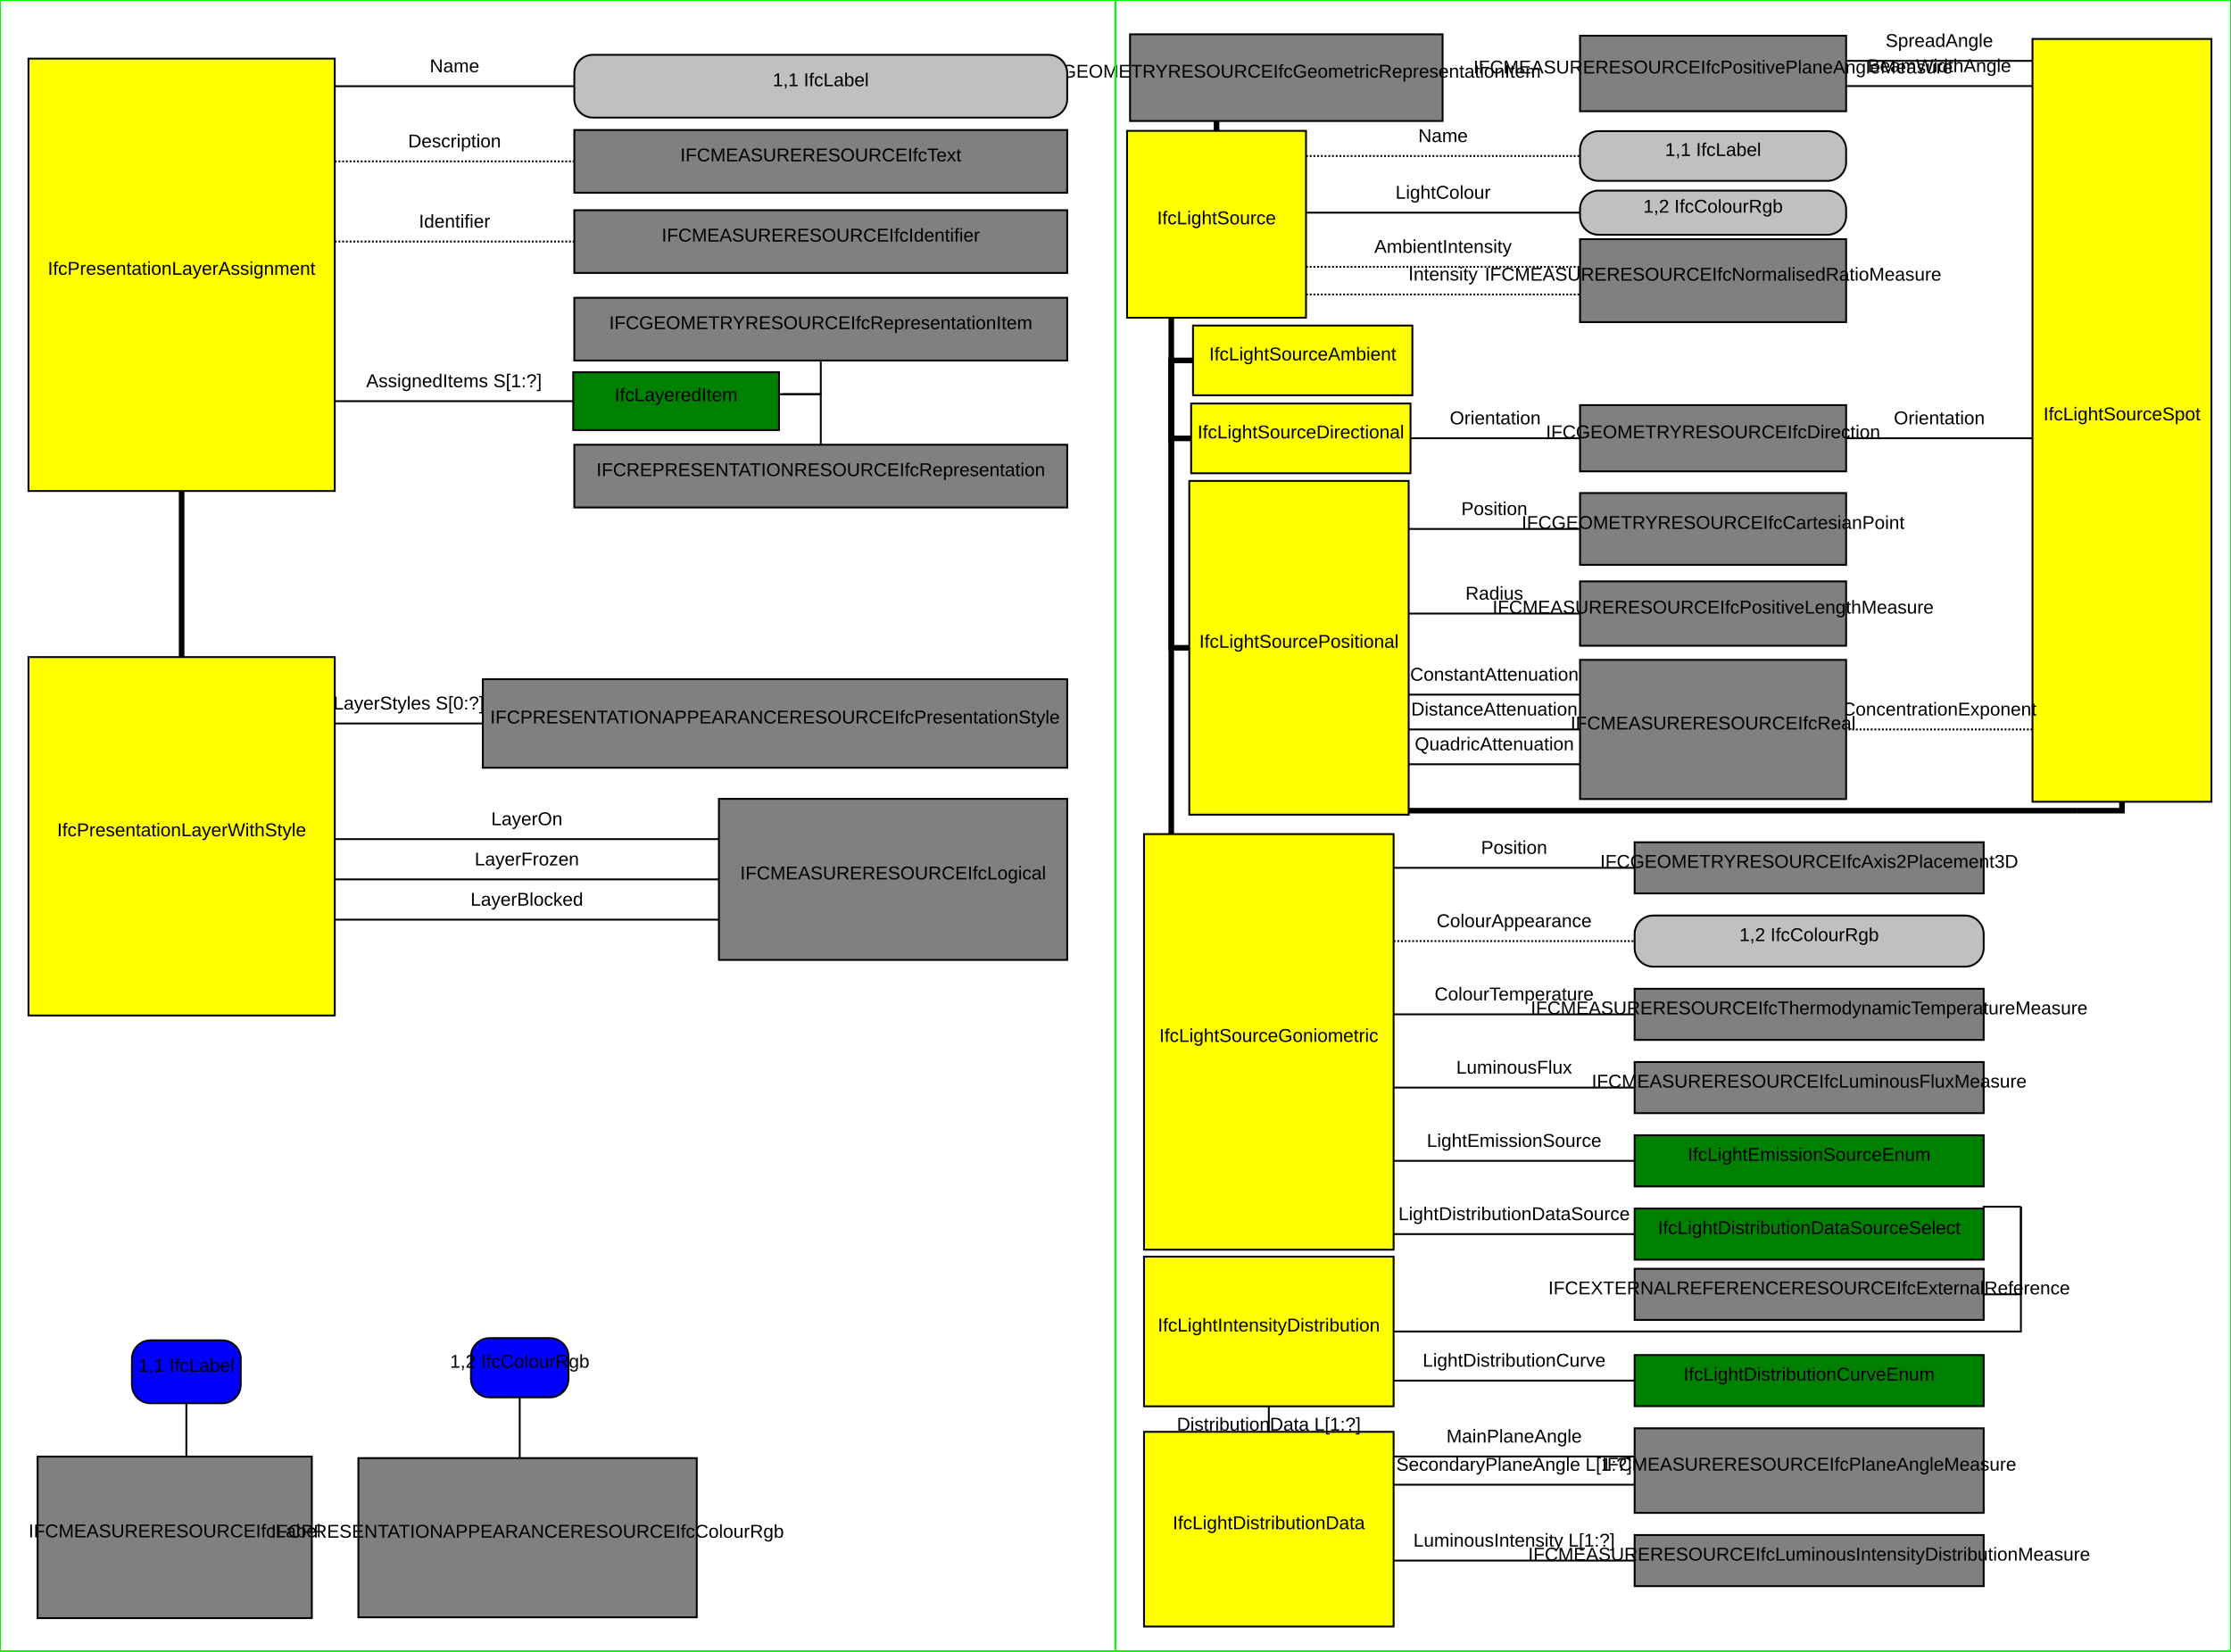
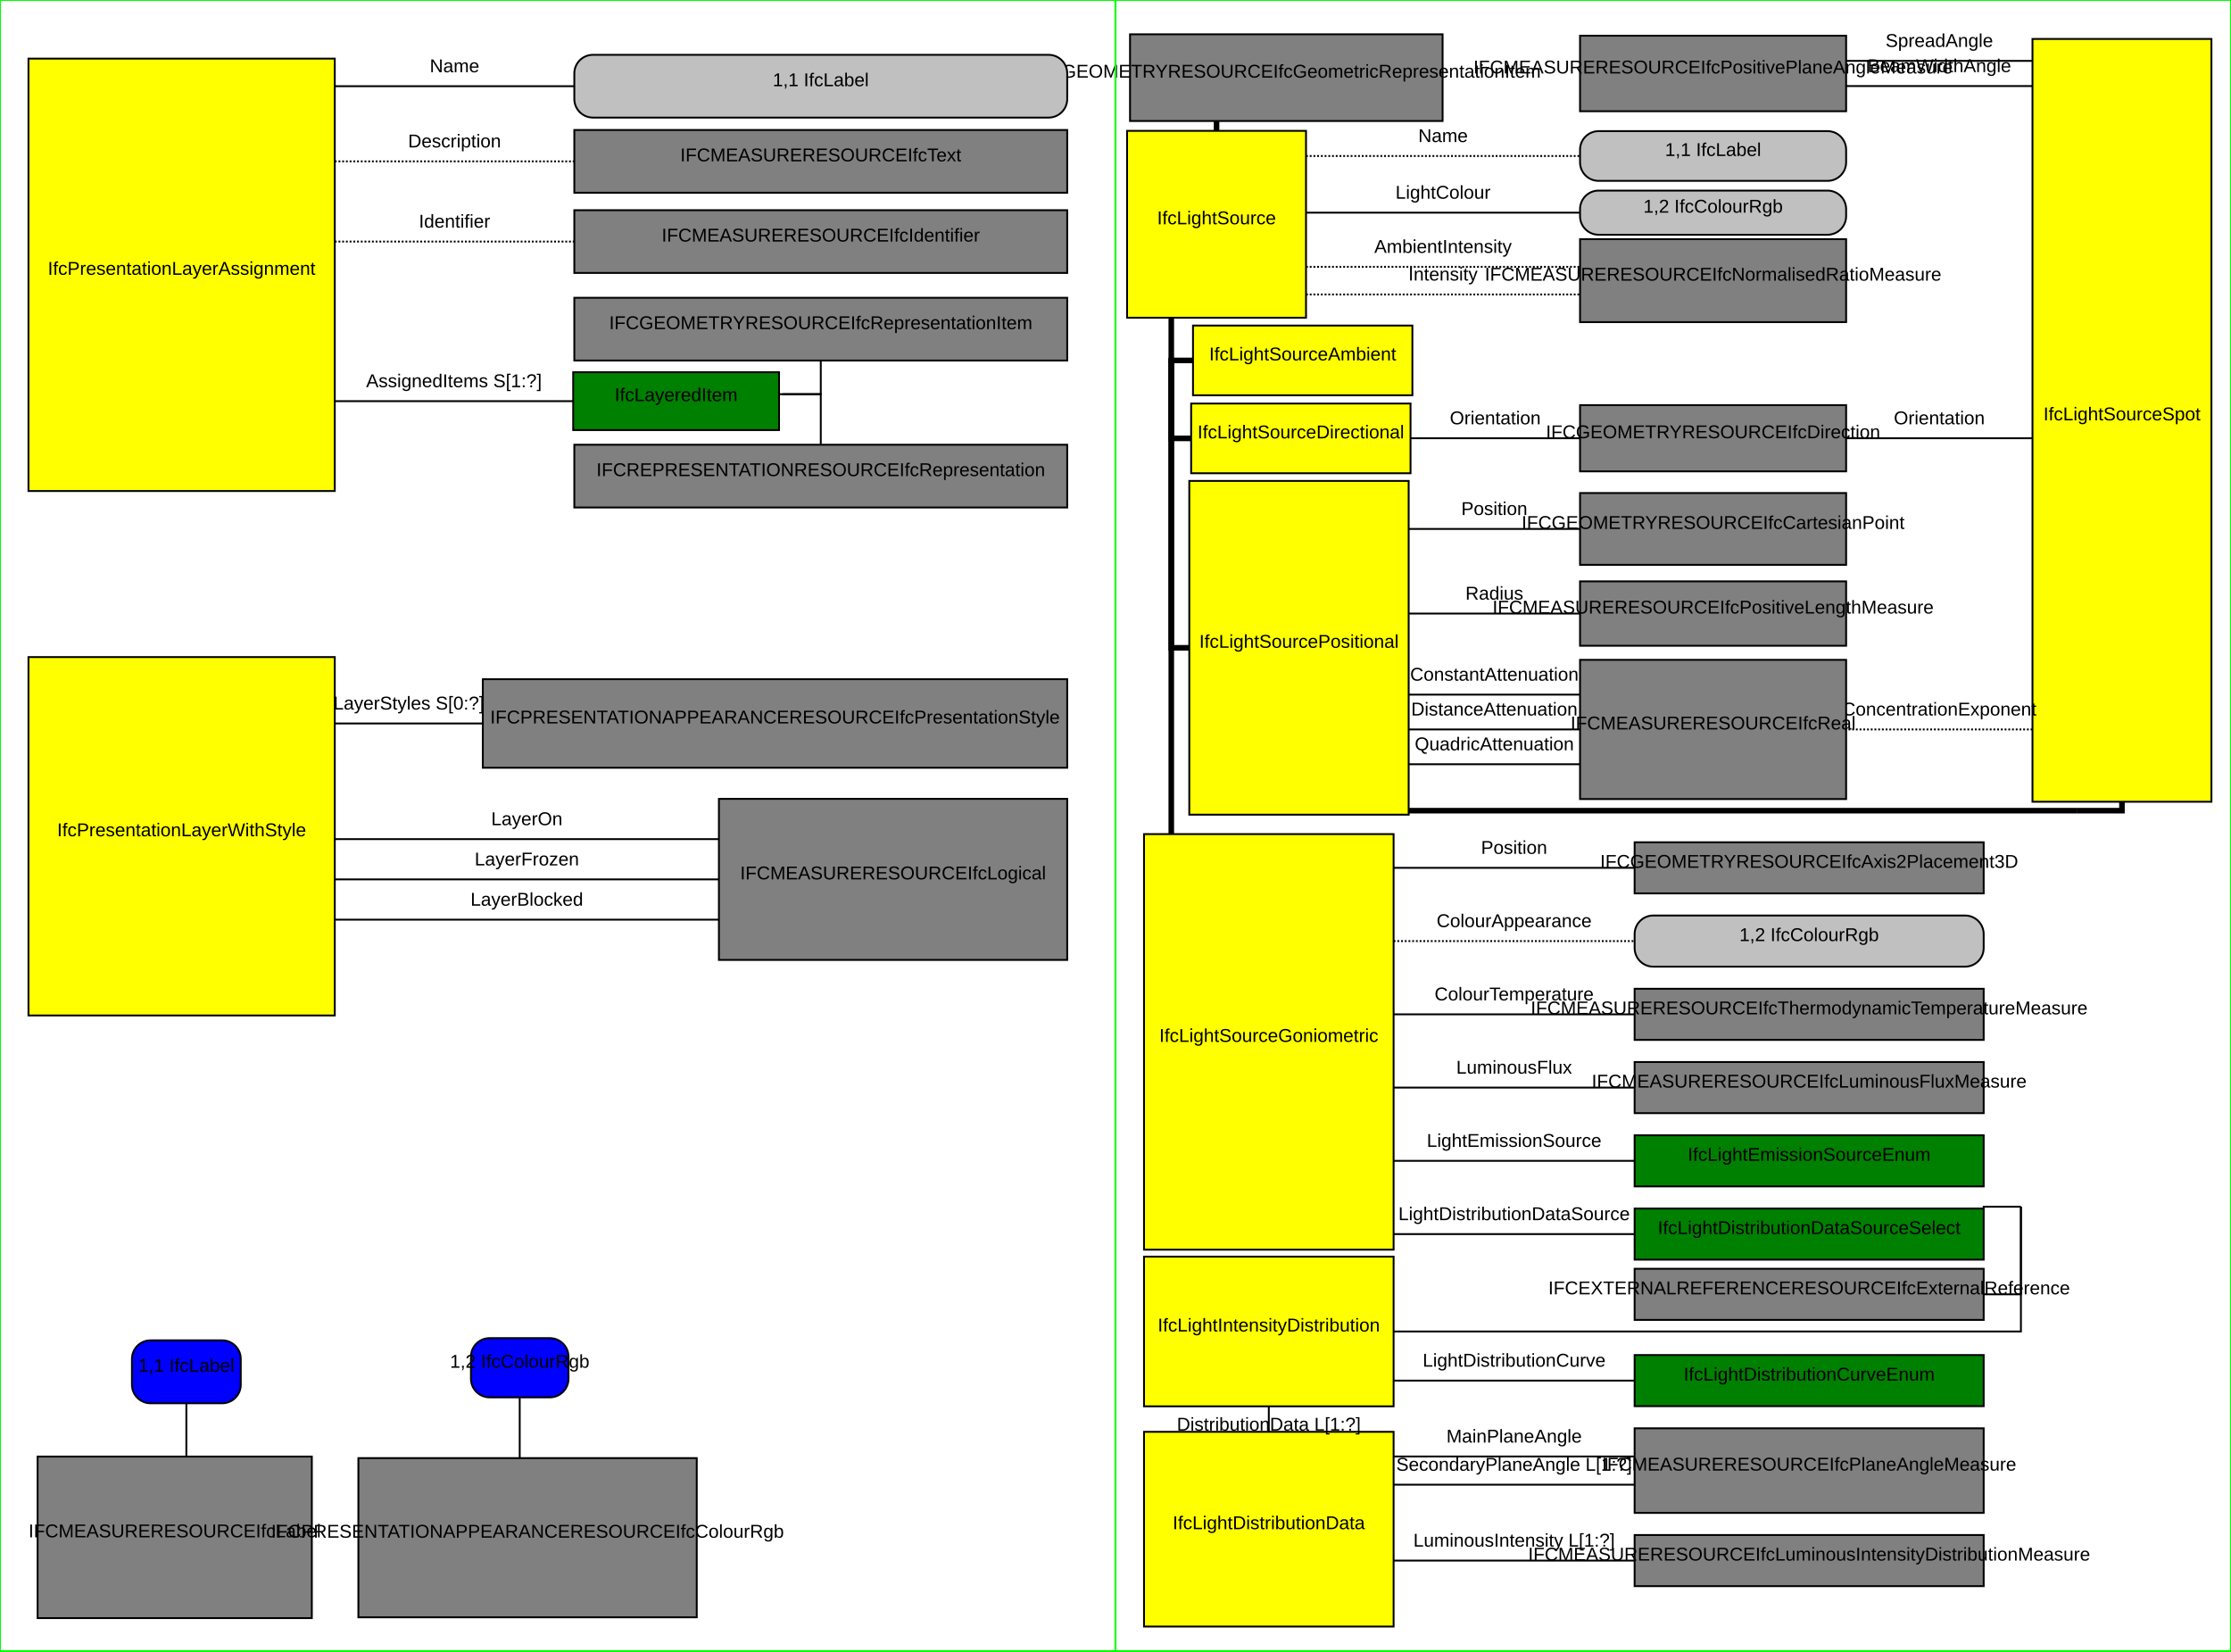
<svg xmlns="http://www.w3.org/2000/svg" version="1.1" width="1200" height="888">
  <g id="IfcLightDistributionData" fill="yellow">
    <rect x="615.338" y="770.063" width="134.25" height="104.725" stroke="black" />
    <text x="682.463" y="822.425" fill="black" font-family="Arial, Helvetica, sans-serif" font-size="10" alignment-baseline="middle" text-anchor="middle">IfcLightDistributionData</text>
    <g id="MainPlaneAngle">
      <polyline points="749.588,783.332 749.588,783.332 879.225,783.332 " fill="none" stroke="black" />
      <text x="814.406" y="775.832" fill="black" font-family="Arial, Helvetica, sans-serif" font-size="10" alignment-baseline="middle" text-anchor="middle">MainPlaneAngle</text>
    </g>
    <g id="SecondaryPlaneAngle">
      <polyline points="749.588,798.499 749.588,798.499 879.225,798.499 " fill="none" stroke="black" />
      <text x="814.406" y="790.999" fill="black" font-family="Arial, Helvetica, sans-serif" font-size="10" alignment-baseline="middle" text-anchor="middle">SecondaryPlaneAngle L[1:?]</text>
    </g>
    <g id="LuminousIntensity">
      <polyline points="749.588,839.313 749.588,839.313 879.225,839.313 " fill="none" stroke="black" />
      <text x="814.406" y="831.813" fill="black" font-family="Arial, Helvetica, sans-serif" font-size="10" alignment-baseline="middle" text-anchor="middle">LuminousIntensity L[1:?]</text>
    </g>
  </g>
  <g id="IfcLightIntensityDistribution" fill="yellow">
    <rect x="615.338" y="675.85" width="134.25" height="80.5" stroke="black" />
    <text x="682.463" y="716.1" fill="black" font-family="Arial, Helvetica, sans-serif" font-size="10" alignment-baseline="middle" text-anchor="middle">IfcLightIntensityDistribution</text>
    <g id="LightDistributionCurve">
      <polyline points="749.588,742.518 749.588,742.518 879.225,742.518 " fill="none" stroke="black" />
      <text x="814.406" y="735.018" fill="black" font-family="Arial, Helvetica, sans-serif" font-size="10" alignment-baseline="middle" text-anchor="middle">LightDistributionCurve</text>
    </g>
    <g id="DistributionData">
      <polyline points="682.463,756.35 682.463,756.35 682.463,770.063 " fill="none" stroke="black" />
      <text x="682.463" y="769.419" fill="black" font-family="Arial, Helvetica, sans-serif" font-size="10" alignment-baseline="middle" text-anchor="middle">DistributionData L[1:?]</text>
    </g>
  </g>
  <g id="IfcLightSource" fill="yellow">
    <rect x="606.225" y="70.375" width="96.25" height="100.5" stroke="black" />
    <polyline points="630,170.875 630,170.875 630,193 " fill="none" stroke="black" stroke-width="3" />
    <polyline points="630,193 630,193 630,193.838 641.688,193.838 " fill="none" stroke="black" stroke-width="3" />
    <polyline points="630,193 630,193 630,235.775 640.688,235.775 " fill="none" stroke="black" stroke-width="3" />
    <polyline points="630,193 630,193 630,348.4 639.687,348.4 " fill="none" stroke="black" stroke-width="3" />
    <polyline points="630,193 630,193 630,585 632.863,585 " fill="none" stroke="black" stroke-width="3" />
    <text x="654.35" y="120.625" fill="black" font-family="Arial, Helvetica, sans-serif" font-size="10" alignment-baseline="middle" text-anchor="middle">IfcLightSource</text>
    <g id="Name">
      <polyline points="702.475,83.9 702.475,83.9 849.863,83.9 " fill="none" stroke="black" stroke-dasharray="1,1" />
      <text x="776.169" y="76.4" fill="black" font-family="Arial, Helvetica, sans-serif" font-size="10" alignment-baseline="middle" text-anchor="middle">Name</text>
    </g>
    <g id="LightColour">
      <polyline points="702.475,114.375 702.475,114.375 849.863,114.375 " fill="none" stroke="black" />
      <text x="776.169" y="106.875" fill="black" font-family="Arial, Helvetica, sans-serif" font-size="10" alignment-baseline="middle" text-anchor="middle">LightColour</text>
    </g>
    <g id="AmbientIntensity">
      <polyline points="702.475,143.5 702.475,143.5 849.863,143.5 " fill="none" stroke="black" stroke-dasharray="1,1" />
      <text x="776.169" y="136" fill="black" font-family="Arial, Helvetica, sans-serif" font-size="10" alignment-baseline="middle" text-anchor="middle">AmbientIntensity</text>
    </g>
    <g id="Intensity">
      <polyline points="702.475,158.375 702.475,158.375 849.863,158.375 " fill="none" stroke="black" stroke-dasharray="1,1" />
      <text x="776.169" y="150.875" fill="black" font-family="Arial, Helvetica, sans-serif" font-size="10" alignment-baseline="middle" text-anchor="middle">Intensity</text>
    </g>
  </g>
  <g id="IfcLightSourceAmbient" fill="yellow">
    <rect x="641.688" y="175.088" width="118" height="37.5" stroke="black" />
    <text x="700.688" y="193.838" fill="black" font-family="Arial, Helvetica, sans-serif" font-size="10" alignment-baseline="middle" text-anchor="middle">IfcLightSourceAmbient</text>
  </g>
  <g id="IfcLightSourceDirectional" fill="yellow">
    <rect x="640.688" y="217.025" width="118" height="37.5" stroke="black" />
    <text x="699.688" y="235.775" fill="black" font-family="Arial, Helvetica, sans-serif" font-size="10" alignment-baseline="middle" text-anchor="middle">IfcLightSourceDirectional</text>
    <g id="Orientation">
      <polyline points="758.688,235.7 758.688,235.7 849.863,235.7 " fill="none" stroke="black" />
      <text x="804.275" y="228.2" fill="black" font-family="Arial, Helvetica, sans-serif" font-size="10" alignment-baseline="middle" text-anchor="middle">Orientation</text>
    </g>
  </g>
  <g id="IfcLightSourceGoniometric" fill="yellow">
    <rect x="615.338" y="448.6" width="134.25" height="223.5" stroke="black" />
    <text x="682.463" y="560.35" fill="black" font-family="Arial, Helvetica, sans-serif" font-size="10" alignment-baseline="middle" text-anchor="middle">IfcLightSourceGoniometric</text>
    <g id="Position">
      <polyline points="749.588,466.738 749.588,466.738 879.225,466.738 " fill="none" stroke="black" />
      <text x="814.406" y="459.238" fill="black" font-family="Arial, Helvetica, sans-serif" font-size="10" alignment-baseline="middle" text-anchor="middle">Position</text>
    </g>
    <g id="ColourAppearance">
      <polyline points="749.588,506.135 749.588,506.135 879.225,506.135 " fill="none" stroke="black" stroke-dasharray="1,1" />
      <text x="814.406" y="498.635" fill="black" font-family="Arial, Helvetica, sans-serif" font-size="10" alignment-baseline="middle" text-anchor="middle">ColourAppearance</text>
    </g>
    <g id="ColourTemperature">
      <polyline points="749.588,545.532 749.588,545.532 879.225,545.532 " fill="none" stroke="black" />
      <text x="814.406" y="538.032" fill="black" font-family="Arial, Helvetica, sans-serif" font-size="10" alignment-baseline="middle" text-anchor="middle">ColourTemperature</text>
    </g>
    <g id="LuminousFlux">
      <polyline points="749.588,584.929 749.588,584.929 879.225,584.929 " fill="none" stroke="black" />
      <text x="814.406" y="577.429" fill="black" font-family="Arial, Helvetica, sans-serif" font-size="10" alignment-baseline="middle" text-anchor="middle">LuminousFlux</text>
    </g>
    <g id="LightEmissionSource">
      <polyline points="749.588,624.326 749.588,624.326 879.225,624.326 " fill="none" stroke="black" />
      <text x="814.406" y="616.826" fill="black" font-family="Arial, Helvetica, sans-serif" font-size="10" alignment-baseline="middle" text-anchor="middle">LightEmissionSource</text>
    </g>
    <g id="LightDistributionDataSource">
      <polyline points="749.588,663.724 749.588,663.724 879.225,663.724 " fill="none" stroke="black" />
      <text x="814.406" y="656.224" fill="black" font-family="Arial, Helvetica, sans-serif" font-size="10" alignment-baseline="middle" text-anchor="middle">LightDistributionDataSource</text>
    </g>
  </g>
  <g id="IfcLightSourcePositional" fill="yellow">
    <rect x="639.687" y="258.65" width="118" height="179.5" stroke="black" />
    <polyline points="757.688,436 757.688,436 1117,436 " fill="none" stroke="black" stroke-width="3" />
    <polyline points="1117,436 1117,436 1141.35,436 1141.35,431.2 " fill="none" stroke="black" stroke-width="3" />
    <text x="698.688" y="348.4" fill="black" font-family="Arial, Helvetica, sans-serif" font-size="10" alignment-baseline="middle" text-anchor="middle">IfcLightSourcePositional</text>
    <g id="Position">
      <polyline points="757.688,284.475 757.688,284.475 849.863,284.475 " fill="none" stroke="black" />
      <text x="803.775" y="276.975" fill="black" font-family="Arial, Helvetica, sans-serif" font-size="10" alignment-baseline="middle" text-anchor="middle">Position</text>
    </g>
    <g id="Radius">
      <polyline points="757.688,329.988 757.688,329.988 849.863,329.988 " fill="none" stroke="black" />
      <text x="803.775" y="322.488" fill="black" font-family="Arial, Helvetica, sans-serif" font-size="10" alignment-baseline="middle" text-anchor="middle">Radius</text>
    </g>
    <g id="ConstantAttenuation">
      <polyline points="757.688,373.594 757.688,373.594 849.863,373.594 " fill="none" stroke="black" />
      <text x="803.775" y="366.094" fill="black" font-family="Arial, Helvetica, sans-serif" font-size="10" alignment-baseline="middle" text-anchor="middle">ConstantAttenuation</text>
    </g>
    <g id="DistanceAttenuation">
      <polyline points="757.688,392.313 757.688,392.313 849.863,392.313 " fill="none" stroke="black" />
      <text x="803.775" y="384.813" fill="black" font-family="Arial, Helvetica, sans-serif" font-size="10" alignment-baseline="middle" text-anchor="middle">DistanceAttenuation</text>
    </g>
    <g id="QuadricAttenuation">
      <polyline points="757.688,411.031 757.688,411.031 849.863,411.031 " fill="none" stroke="black" />
      <text x="803.775" y="403.531" fill="black" font-family="Arial, Helvetica, sans-serif" font-size="10" alignment-baseline="middle" text-anchor="middle">QuadricAttenuation</text>
    </g>
  </g>
  <g id="IfcLightSourceSpot" fill="yellow">
    <rect x="1093.225" y="20.95" width="96.25" height="410.25" stroke="black" />
    <text x="1141.35" y="226.075" fill="black" font-family="Arial, Helvetica, sans-serif" font-size="10" alignment-baseline="middle" text-anchor="middle">IfcLightSourceSpot</text>
    <g id="Orientation">
      <polyline points="1093.225,235.7 1093.225,235.7 992.988,235.7 " fill="none" stroke="black" />
      <text x="1043.106" y="228.2" fill="black" font-family="Arial, Helvetica, sans-serif" font-size="10" alignment-baseline="middle" text-anchor="middle">Orientation</text>
    </g>
    <g id="ConcentrationExponent">
      <polyline points="1093.225,392.313 1093.225,392.313 992.988,392.313 " fill="none" stroke="black" stroke-dasharray="1,1" />
      <text x="1043.106" y="384.813" fill="black" font-family="Arial, Helvetica, sans-serif" font-size="10" alignment-baseline="middle" text-anchor="middle">ConcentrationExponent</text>
    </g>
    <g id="SpreadAngle">
      <polyline points="1093.225,32.742 1093.225,32.742 992.988,32.742 " fill="none" stroke="black" />
      <text x="1043.106" y="25.242" fill="black" font-family="Arial, Helvetica, sans-serif" font-size="10" alignment-baseline="middle" text-anchor="middle">SpreadAngle</text>
    </g>
    <g id="BeamWidthAngle">
      <polyline points="1093.225,46.283 1093.225,46.283 992.988,46.283 " fill="none" stroke="black" />
      <text x="1043.106" y="38.783" fill="black" font-family="Arial, Helvetica, sans-serif" font-size="10" alignment-baseline="middle" text-anchor="middle">BeamWidthAngle</text>
    </g>
  </g>
  <g id="IfcPresentationLayerAssignment" fill="yellow">
    <rect x="15.312" y="31.525" width="164.75" height="232.55" stroke="black" />
-     <polyline points="97.688,264.075 97.688,264.075 97.688,353.39 " fill="none" stroke="black" stroke-width="3" />
    <text x="97.687" y="147.8" fill="black" font-family="Arial, Helvetica, sans-serif" font-size="10" alignment-baseline="middle" text-anchor="middle">IfcPresentationLayerAssignment</text>
    <g id="Name">
      <polyline points="180.062,46.363 180.062,46.363 308.912,46.363 " fill="none" stroke="black" />
      <text x="244.487" y="38.863" fill="black" font-family="Arial, Helvetica, sans-serif" font-size="10" alignment-baseline="middle" text-anchor="middle">Name</text>
    </g>
    <g id="Description">
      <polyline points="180.062,86.787 180.062,86.787 308.912,86.787 " fill="none" stroke="black" stroke-dasharray="1,1" />
      <text x="244.487" y="79.287" fill="black" font-family="Arial, Helvetica, sans-serif" font-size="10" alignment-baseline="middle" text-anchor="middle">Description</text>
    </g>
    <g id="AssignedItems">
      <polyline points="180.062,215.75 180.062,215.75 308.312,215.75 " fill="none" stroke="black" />
      <text x="244.187" y="208.25" fill="black" font-family="Arial, Helvetica, sans-serif" font-size="10" alignment-baseline="middle" text-anchor="middle">AssignedItems S[1:?]</text>
    </g>
    <g id="Identifier">
      <polyline points="180.062,129.925 180.062,129.925 308.912,129.925 " fill="none" stroke="black" stroke-dasharray="1,1" />
      <text x="244.487" y="122.425" fill="black" font-family="Arial, Helvetica, sans-serif" font-size="10" alignment-baseline="middle" text-anchor="middle">Identifier</text>
    </g>
  </g>
  <g id="IfcPresentationLayerWithStyle" fill="yellow">
    <rect x="15.313" y="353.39" width="164.75" height="192.75" stroke="black" />
    <text x="97.688" y="449.765" fill="black" font-family="Arial, Helvetica, sans-serif" font-size="10" alignment-baseline="middle" text-anchor="middle">IfcPresentationLayerWithStyle</text>
    <g id="LayerOn">
      <polyline points="180.063,451.3 180.063,451.3 386.687,451.3 " fill="none" stroke="black" />
      <text x="283.375" y="443.8" fill="black" font-family="Arial, Helvetica, sans-serif" font-size="10" alignment-baseline="middle" text-anchor="middle">LayerOn</text>
    </g>
    <g id="LayerFrozen">
      <polyline points="180.063,472.956 180.063,472.956 386.687,472.956 " fill="none" stroke="black" />
      <text x="283.375" y="465.456" fill="black" font-family="Arial, Helvetica, sans-serif" font-size="10" alignment-baseline="middle" text-anchor="middle">LayerFrozen</text>
    </g>
    <g id="LayerBlocked">
      <polyline points="180.063,494.613 180.063,494.613 386.687,494.613 " fill="none" stroke="black" />
      <text x="283.375" y="487.113" fill="black" font-family="Arial, Helvetica, sans-serif" font-size="10" alignment-baseline="middle" text-anchor="middle">LayerBlocked</text>
    </g>
    <g id="LayerStyles">
      <polyline points="180.063,389.1 180.063,389.1 259.687,389.1 " fill="none" stroke="black" />
      <text x="219.875" y="381.6" fill="black" font-family="Arial, Helvetica, sans-serif" font-size="10" alignment-baseline="middle" text-anchor="middle">LayerStyles S[0:?]</text>
    </g>
  </g>
  <g id="IfcLightDistributionCurveEnum" fill="green">
    <rect x="879.225" y="728.768" width="187.75" height="27.5" stroke="black" />
    <text x="973.1" y="742.518" fill="black" font-family="Arial, Helvetica, sans-serif" font-size="10" alignment-baseline="middle" text-anchor="middle">IfcLightDistributionCurveEnum</text>
  </g>
  <g id="IfcLightEmissionSourceEnum" fill="green">
    <rect x="879.225" y="610.576" width="187.75" height="27.5" stroke="black" />
    <text x="973.1" y="624.326" fill="black" font-family="Arial, Helvetica, sans-serif" font-size="10" alignment-baseline="middle" text-anchor="middle">IfcLightEmissionSourceEnum</text>
  </g>
  <g id="IfcLayeredItem" fill="green">
    <rect x="308.312" y="200.187" width="110.712" height="31.125" stroke="black" />
    <polyline points="419.025,212 419.025,212 421,212 " fill="none" stroke="black" />
    <polyline points="421,212 421,212 441.475,212 441.475,193.9 " fill="none" stroke="black" />
    <polyline points="421,212 421,212 441.475,212 441.475,239.187 " fill="none" stroke="black" />
    <text x="363.669" y="215.75" fill="black" font-family="Arial, Helvetica, sans-serif" font-size="10" alignment-baseline="middle" text-anchor="middle">IfcLayeredItem</text>
  </g>
  <g id="IfcLightDistributionDataSourceSelect" fill="green">
    <rect x="879.225" y="649.974" width="187.75" height="27.5" stroke="black" />
    <polyline points="1066.975,649.974 1066.975,649 1087,649 " fill="none" stroke="black" />
    <polyline points="1087,649 1087,649 1087,696.121 1066.975,696.121 " fill="none" stroke="black" />
    <polyline points="1087,649 1087,649 1087,716.1 749.588,716.1 " fill="none" stroke="black" />
    <text x="973.1" y="663.724" fill="black" font-family="Arial, Helvetica, sans-serif" font-size="10" alignment-baseline="middle" text-anchor="middle">IfcLightDistributionDataSourceSelect</text>
  </g>
  <g id="IFCREPRESENTATIONRESOURCE">
    <g id="IfcRepresentation" fill="grey">
      <rect x="308.912" y="239.187" width="265.125" height="33.75" stroke="black" />
      <text x="441.475" y="256.062" fill="black" font-family="Arial, Helvetica, sans-serif" font-size="10" alignment-baseline="middle" text-anchor="middle">IFCREPRESENTATIONRESOURCE
IfcRepresentation</text>
    </g>
  </g>
  <g id="IFCGEOMETRYRESOURCE">
    <g id="IfcGeometricRepresentationItem" fill="grey">
      <rect x="607.813" y="18.45" width="168.125" height="46.625" stroke="black" />
      <polyline points="654.35,65.075 654.35,65.075 654.35,70.375 " fill="none" stroke="black" stroke-width="3" />
      <text x="691.875" y="41.763" fill="black" font-family="Arial, Helvetica, sans-serif" font-size="10" alignment-baseline="middle" text-anchor="middle">IFCGEOMETRYRESOURCE
IfcGeometricRepresentationItem</text>
    </g>
    <g id="IfcDirection" fill="grey">
      <rect x="849.863" y="217.887" width="143.125" height="35.625" stroke="black" />
      <text x="921.425" y="235.7" fill="black" font-family="Arial, Helvetica, sans-serif" font-size="10" alignment-baseline="middle" text-anchor="middle">IFCGEOMETRYRESOURCE
IfcDirection</text>
    </g>
    <g id="IfcCartesianPoint" fill="grey">
      <rect x="849.863" y="265.162" width="143.125" height="38.625" stroke="black" />
      <text x="921.425" y="284.475" fill="black" font-family="Arial, Helvetica, sans-serif" font-size="10" alignment-baseline="middle" text-anchor="middle">IFCGEOMETRYRESOURCE
IfcCartesianPoint</text>
    </g>
    <g id="IfcAxis2Placement3D" fill="grey">
      <rect x="879.225" y="452.988" width="187.75" height="27.5" stroke="black" />
      <text x="973.1" y="466.738" fill="black" font-family="Arial, Helvetica, sans-serif" font-size="10" alignment-baseline="middle" text-anchor="middle">IFCGEOMETRYRESOURCE
IfcAxis2Placement3D</text>
    </g>
    <g id="IfcRepresentationItem" fill="grey">
      <rect x="308.912" y="160.15" width="265.125" height="33.75" stroke="black" />
      <text x="441.475" y="177.025" fill="black" font-family="Arial, Helvetica, sans-serif" font-size="10" alignment-baseline="middle" text-anchor="middle">IFCGEOMETRYRESOURCE
IfcRepresentationItem</text>
    </g>
  </g>
  <g id="IFCMEASURERESOURCE">
    <g id="IfcLabel" fill="grey">
      <rect x="20.225" y="783.375" width="147.5" height="86.875" stroke="black" />
      <text x="93.975" y="826.812" fill="black" font-family="Arial, Helvetica, sans-serif" font-size="10" alignment-baseline="middle" text-anchor="middle">IFCMEASURERESOURCE
IfcLabel</text>
    </g>
    <g id="IfcText" fill="grey">
      <rect x="308.912" y="69.912" width="265.125" height="33.75" stroke="black" />
      <text x="441.475" y="86.787" fill="black" font-family="Arial, Helvetica, sans-serif" font-size="10" alignment-baseline="middle" text-anchor="middle">IFCMEASURERESOURCE
IfcText</text>
    </g>
    <g id="IfcNormalisedRatioMeasure" fill="grey">
      <rect x="849.863" y="128.625" width="143.125" height="44.625" stroke="black" />
      <text x="921.425" y="150.937" fill="black" font-family="Arial, Helvetica, sans-serif" font-size="10" alignment-baseline="middle" text-anchor="middle">IFCMEASURERESOURCE
IfcNormalisedRatioMeasure</text>
    </g>
    <g id="IfcReal" fill="grey">
      <rect x="849.863" y="354.875" width="143.125" height="74.875" stroke="black" />
      <text x="921.425" y="392.313" fill="black" font-family="Arial, Helvetica, sans-serif" font-size="10" alignment-baseline="middle" text-anchor="middle">IFCMEASURERESOURCE
IfcReal</text>
    </g>
    <g id="IfcPositivePlaneAngleMeasure" fill="grey">
      <rect x="849.863" y="19.2" width="143.125" height="40.625" stroke="black" />
      <text x="921.425" y="39.512" fill="black" font-family="Arial, Helvetica, sans-serif" font-size="10" alignment-baseline="middle" text-anchor="middle">IFCMEASURERESOURCE
IfcPositivePlaneAngleMeasure</text>
    </g>
    <g id="IfcPositiveLengthMeasure" fill="grey">
      <rect x="849.863" y="312.675" width="143.125" height="34.625" stroke="black" />
      <text x="921.425" y="329.988" fill="black" font-family="Arial, Helvetica, sans-serif" font-size="10" alignment-baseline="middle" text-anchor="middle">IFCMEASURERESOURCE
IfcPositiveLengthMeasure</text>
    </g>
    <g id="IfcThermodynamicTemperatureMeasure" fill="grey">
      <rect x="879.225" y="531.782" width="187.75" height="27.5" stroke="black" />
      <text x="973.1" y="545.532" fill="black" font-family="Arial, Helvetica, sans-serif" font-size="10" alignment-baseline="middle" text-anchor="middle">IFCMEASURERESOURCE
IfcThermodynamicTemperatureMeasure</text>
    </g>
    <g id="IfcLuminousFluxMeasure" fill="grey">
      <rect x="879.225" y="571.179" width="187.75" height="27.5" stroke="black" />
      <text x="973.1" y="584.929" fill="black" font-family="Arial, Helvetica, sans-serif" font-size="10" alignment-baseline="middle" text-anchor="middle">IFCMEASURERESOURCE
IfcLuminousFluxMeasure</text>
    </g>
    <g id="IfcPlaneAngleMeasure" fill="grey">
      <rect x="879.225" y="768.165" width="187.75" height="45.5" stroke="black" />
      <text x="973.1" y="790.915" fill="black" font-family="Arial, Helvetica, sans-serif" font-size="10" alignment-baseline="middle" text-anchor="middle">IFCMEASURERESOURCE
IfcPlaneAngleMeasure</text>
    </g>
    <g id="IfcLuminousIntensityDistributionMeasure" fill="grey">
      <rect x="879.225" y="825.563" width="187.75" height="27.5" stroke="black" />
      <text x="973.1" y="839.313" fill="black" font-family="Arial, Helvetica, sans-serif" font-size="10" alignment-baseline="middle" text-anchor="middle">IFCMEASURERESOURCE
IfcLuminousIntensityDistributionMeasure</text>
    </g>
    <g id="IfcIdentifier" fill="grey">
      <rect x="308.912" y="113.05" width="265.125" height="33.75" stroke="black" />
      <text x="441.475" y="129.925" fill="black" font-family="Arial, Helvetica, sans-serif" font-size="10" alignment-baseline="middle" text-anchor="middle">IFCMEASURERESOURCE
IfcIdentifier</text>
    </g>
    <g id="IfcLogical" fill="grey">
      <rect x="386.687" y="429.644" width="187.35" height="86.625" stroke="black" />
      <text x="480.362" y="472.956" fill="black" font-family="Arial, Helvetica, sans-serif" font-size="10" alignment-baseline="middle" text-anchor="middle">IFCMEASURERESOURCE
IfcLogical</text>
    </g>
  </g>
  <g id="IFCPRESENTATIONAPPEARANCERESOURCE">
    <g id="IfcNullStyle" />
    <g id="IfcCurveStyleFont" />
    <g id="IfcCurveStyleFontAndScaling" />
    <g id="IfcPresentationStyle" fill="grey">
      <rect x="259.687" y="365.288" width="314.35" height="47.625" stroke="black" />
      <text x="416.862" y="389.1" fill="black" font-family="Arial, Helvetica, sans-serif" font-size="10" alignment-baseline="middle" text-anchor="middle">IFCPRESENTATIONAPPEARANCERESOURCE
IfcPresentationStyle</text>
    </g>
    <g id="IfcColourRgb" fill="grey">
      <rect x="192.762" y="784.2" width="182" height="85.625" stroke="black" />
      <text x="283.762" y="827.012" fill="black" font-family="Arial, Helvetica, sans-serif" font-size="10" alignment-baseline="middle" text-anchor="middle">IFCPRESENTATIONAPPEARANCERESOURCE
IfcColourRgb</text>
    </g>
  </g>
  <g id="IFCEXTERNALREFERENCERESOURCE">
    <g id="IfcExternalReference" fill="grey">
      <rect x="879.225" y="682.371" width="187.75" height="27.5" stroke="black" />
      <text x="973.1" y="696.121" fill="black" font-family="Arial, Helvetica, sans-serif" font-size="10" alignment-baseline="middle" text-anchor="middle">IFCEXTERNALREFERENCERESOURCE
IfcExternalReference</text>
    </g>
  </g>
  <g id="1,1 IfcLabel" fill="blue">
    <rect x="70.975" y="720.863" width="58.525" height="33.85" rx="10" ry="10" stroke="black" />
    <polyline points="100.237,754.712 100.237,783.375 100.237,783.375 " fill="none" stroke="black" />
    <text x="100.237" y="737.788" fill="black" font-family="Arial, Helvetica, sans-serif" font-size="10" alignment-baseline="middle" text-anchor="middle">1,1 IfcLabel</text>
    <g id="1,1 IfcLabel" fill="silver">
      <rect x="308.912" y="29.488" width="265.125" height="33.75" rx="10" ry="10" stroke="black" />
      <text x="441.475" y="46.363" fill="black" font-family="Arial, Helvetica, sans-serif" font-size="10" alignment-baseline="middle" text-anchor="middle">1,1 IfcLabel</text>
    </g>
    <g id="1,1 IfcLabel" fill="silver">
      <rect x="849.863" y="70.525" width="143.125" height="26.75" rx="10" ry="10" stroke="black" />
      <text x="921.425" y="83.9" fill="black" font-family="Arial, Helvetica, sans-serif" font-size="10" alignment-baseline="middle" text-anchor="middle">1,1 IfcLabel</text>
    </g>
  </g>
  <g id="1,2 IfcColourRgb" fill="blue">
    <rect x="253.313" y="719.675" width="52.462" height="31.85" rx="10" ry="10" stroke="black" />
    <polyline points="279.544,751.525 279.544,784.2 279.544,784.2 " fill="none" stroke="black" />
    <text x="279.544" y="735.6" fill="black" font-family="Arial, Helvetica, sans-serif" font-size="10" alignment-baseline="middle" text-anchor="middle">1,2 IfcColourRgb</text>
    <g id="1,2 IfcColourRgb" fill="silver">
      <rect x="849.863" y="102.5" width="143.125" height="23.75" rx="10" ry="10" stroke="black" />
      <text x="921.425" y="114.375" fill="black" font-family="Arial, Helvetica, sans-serif" font-size="10" alignment-baseline="middle" text-anchor="middle">1,2 IfcColourRgb</text>
    </g>
    <g id="1,2 IfcColourRgb" fill="silver">
      <rect x="879.225" y="492.385" width="187.75" height="27.5" rx="10" ry="10" stroke="black" />
      <text x="973.1" y="506.135" fill="black" font-family="Arial, Helvetica, sans-serif" font-size="10" alignment-baseline="middle" text-anchor="middle">1,2 IfcColourRgb</text>
    </g>
  </g>
  <g>
    <rect x="0" y="0" width="600" height="888" fill="none" stroke="lime" />
    <rect x="600" y="0" width="600" height="888" fill="none" stroke="lime" />
  </g>
</svg>
